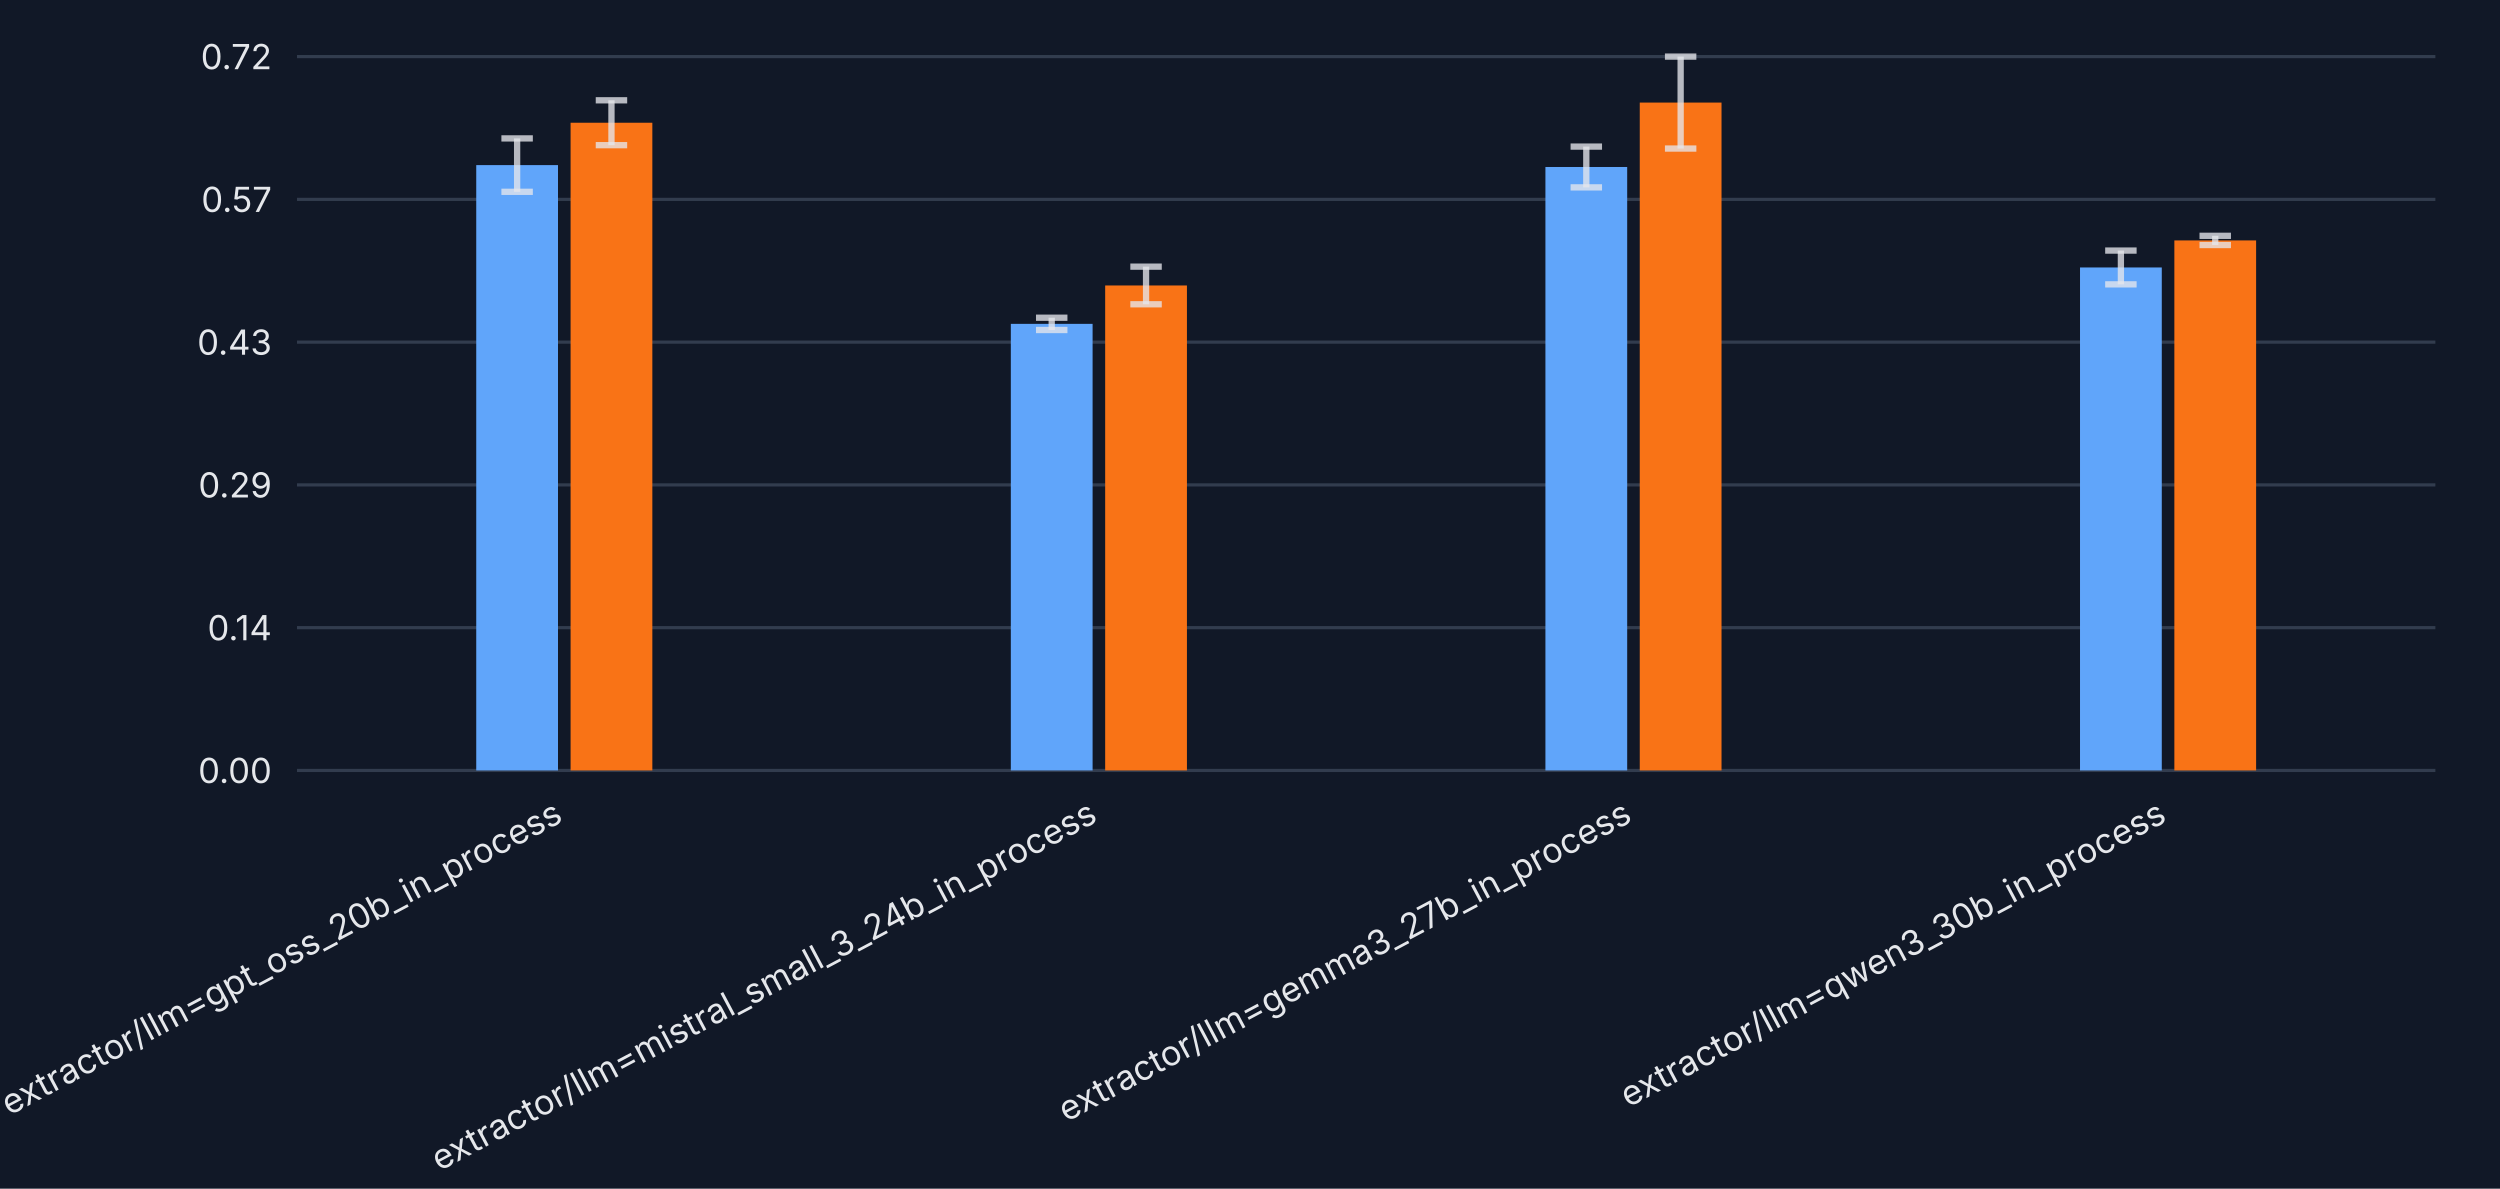
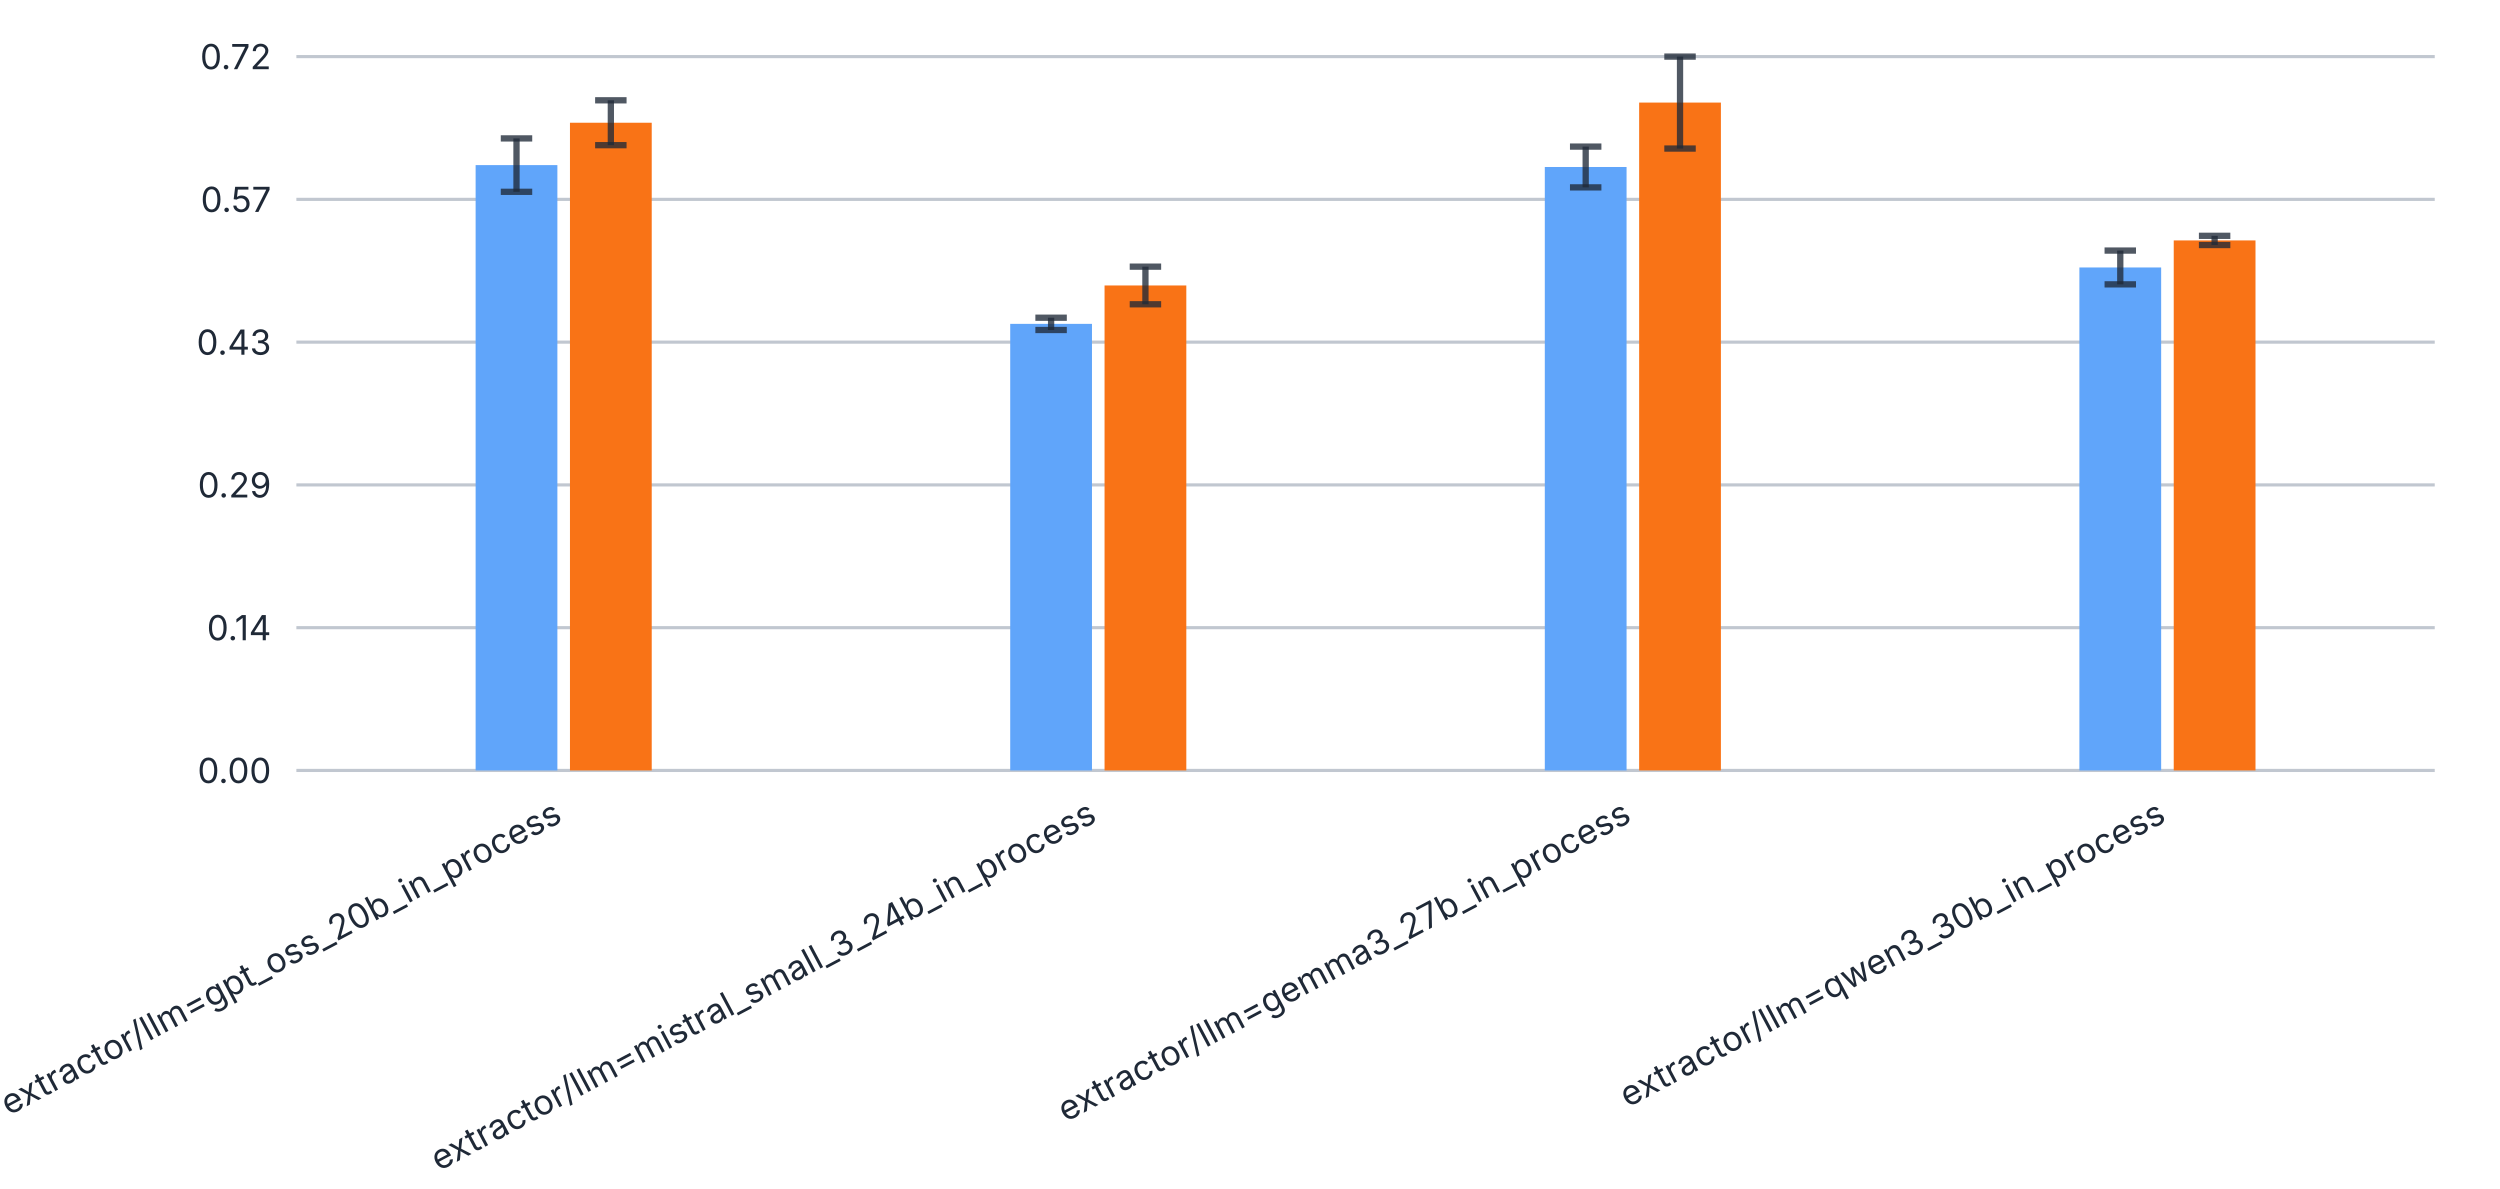
- <svg xmlns="http://www.w3.org/2000/svg" width="795" height="378" viewBox="0 0 795 378" style="color: rgb(229, 231, 235); font-family: Inter, Arial, sans-serif; background-color: rgba(0, 0, 0, 0);">
-   <rect x="0" y="0" width="795" height="378" fill="rgb(17, 24, 39)" />
-   <g transform="translate(34.44459, 0)">
+ <svg xmlns="http://www.w3.org/2000/svg" width="795" height="378" viewBox="0 0 795 378" style="color: rgb(31, 41, 55); font-family: Inter, Arial, sans-serif; background-color: rgba(0, 0, 0, 0);">
+   <rect x="0" y="0" width="795" height="378" fill="rgb(255, 255, 255)" />
+   <g transform="translate(34.24805, 0)">
    <line x1="60" x2="740" y1="245" y2="245" stroke="#64748b66" stroke-width="1" />
    <text x="52" y="249" text-anchor="end" fill="currentColor" font-size="11">0.00</text>
    <line x1="60" x2="740" y1="199.6" y2="199.6" stroke="#64748b66" stroke-width="1" />
    <text x="52" y="203.6" text-anchor="end" fill="currentColor" font-size="11">0.14</text>
    <line x1="60" x2="740" y1="154.2" y2="154.2" stroke="#64748b66" stroke-width="1" />
    <text x="52" y="158.2" text-anchor="end" fill="currentColor" font-size="11">0.29</text>
    <line x1="60" x2="740" y1="108.8" y2="108.8" stroke="#64748b66" stroke-width="1" />
    <text x="52" y="112.8" text-anchor="end" fill="currentColor" font-size="11">0.43</text>
    <line x1="60" x2="740" y1="63.4" y2="63.4" stroke="#64748b66" stroke-width="1" />
    <text x="52" y="67.4" text-anchor="end" fill="currentColor" font-size="11">0.57</text>
    <line x1="60" x2="740" y1="18" y2="18" stroke="#64748b66" stroke-width="1" />
    <text x="52" y="22" text-anchor="end" fill="currentColor" font-size="11">0.72</text>
    <rect x="117" y="52.504" width="26" height="192.496" fill="#60a5fa" style="cursor: crosshair;" />
    <line x1="130" x2="130" y1="44.013" y2="60.996" stroke="currentColor" stroke-opacity="0.78" stroke-width="2" />
    <line x1="125" x2="135" y1="44.013" y2="44.013" stroke="currentColor" stroke-opacity="0.78" stroke-width="2" />
    <line x1="125" x2="135" y1="60.996" y2="60.996" stroke="currentColor" stroke-opacity="0.78" stroke-width="2" />
    <rect x="147" y="39.031" width="26" height="205.969" fill="#f97316" style="cursor: crosshair;" />
    <line x1="160" x2="160" y1="31.897" y2="46.166" stroke="currentColor" stroke-opacity="0.78" stroke-width="2" />
    <line x1="155" x2="165" y1="31.897" y2="31.897" stroke="currentColor" stroke-opacity="0.78" stroke-width="2" />
    <line x1="155" x2="165" y1="46.166" y2="46.166" stroke="currentColor" stroke-opacity="0.78" stroke-width="2" />
    <text x="145" y="261" transform="rotate(-28 145 261)" text-anchor="end" fill="currentColor" font-size="11">extractor/llm=gpt_oss_20b_in_process</text>
    <rect x="287" y="102.989" width="26" height="142.011" fill="#60a5fa" style="cursor: crosshair;" />
    <line x1="300" x2="300" y1="101.034" y2="104.943" stroke="currentColor" stroke-opacity="0.78" stroke-width="2" />
    <line x1="295" x2="305" y1="101.034" y2="101.034" stroke="currentColor" stroke-opacity="0.78" stroke-width="2" />
    <line x1="295" x2="305" y1="104.943" y2="104.943" stroke="currentColor" stroke-opacity="0.78" stroke-width="2" />
    <rect x="317" y="90.779" width="26" height="154.221" fill="#f97316" style="cursor: crosshair;" />
    <line x1="330" x2="330" y1="84.795" y2="96.763" stroke="currentColor" stroke-opacity="0.78" stroke-width="2" />
    <line x1="325" x2="335" y1="84.795" y2="84.795" stroke="currentColor" stroke-opacity="0.78" stroke-width="2" />
    <line x1="325" x2="335" y1="96.763" y2="96.763" stroke="currentColor" stroke-opacity="0.78" stroke-width="2" />
    <text x="315" y="261" transform="rotate(-28 315 261)" text-anchor="end" fill="currentColor" font-size="11">extractor/llm=mistral_small_3_24b_in_process</text>
    <rect x="457" y="53.103" width="26" height="191.897" fill="#60a5fa" style="cursor: crosshair;" />
    <line x1="470" x2="470" y1="46.618" y2="59.588" stroke="currentColor" stroke-opacity="0.78" stroke-width="2" />
    <line x1="465" x2="475" y1="46.618" y2="46.618" stroke="currentColor" stroke-opacity="0.78" stroke-width="2" />
    <line x1="465" x2="475" y1="59.588" y2="59.588" stroke="currentColor" stroke-opacity="0.78" stroke-width="2" />
    <rect x="487" y="32.62" width="26" height="212.38" fill="#f97316" style="cursor: crosshair;" />
    <line x1="500" x2="500" y1="18" y2="47.241" stroke="currentColor" stroke-opacity="0.78" stroke-width="2" />
    <line x1="495" x2="505" y1="18" y2="18" stroke="currentColor" stroke-opacity="0.78" stroke-width="2" />
    <line x1="495" x2="505" y1="47.241" y2="47.241" stroke="currentColor" stroke-opacity="0.78" stroke-width="2" />
    <text x="485" y="261" transform="rotate(-28 485 261)" text-anchor="end" fill="currentColor" font-size="11">extractor/llm=gemma3_27b_in_process</text>
    <rect x="627" y="85.054" width="26" height="159.946" fill="#60a5fa" style="cursor: crosshair;" />
    <line x1="640" x2="640" y1="79.682" y2="90.426" stroke="currentColor" stroke-opacity="0.78" stroke-width="2" />
    <line x1="635" x2="645" y1="79.682" y2="79.682" stroke="currentColor" stroke-opacity="0.78" stroke-width="2" />
    <line x1="635" x2="645" y1="90.426" y2="90.426" stroke="currentColor" stroke-opacity="0.78" stroke-width="2" />
    <rect x="657" y="76.454" width="26" height="168.546" fill="#f97316" style="cursor: crosshair;" />
    <line x1="670" x2="670" y1="74.989" y2="77.92" stroke="currentColor" stroke-opacity="0.78" stroke-width="2" />
    <line x1="665" x2="675" y1="74.989" y2="74.989" stroke="currentColor" stroke-opacity="0.78" stroke-width="2" />
    <line x1="665" x2="675" y1="77.92" y2="77.92" stroke="currentColor" stroke-opacity="0.78" stroke-width="2" />
    <text x="655" y="261" transform="rotate(-28 655 261)" text-anchor="end" fill="currentColor" font-size="11">extractor/llm=qwen3_30b_in_process</text>
  </g>
</svg>
